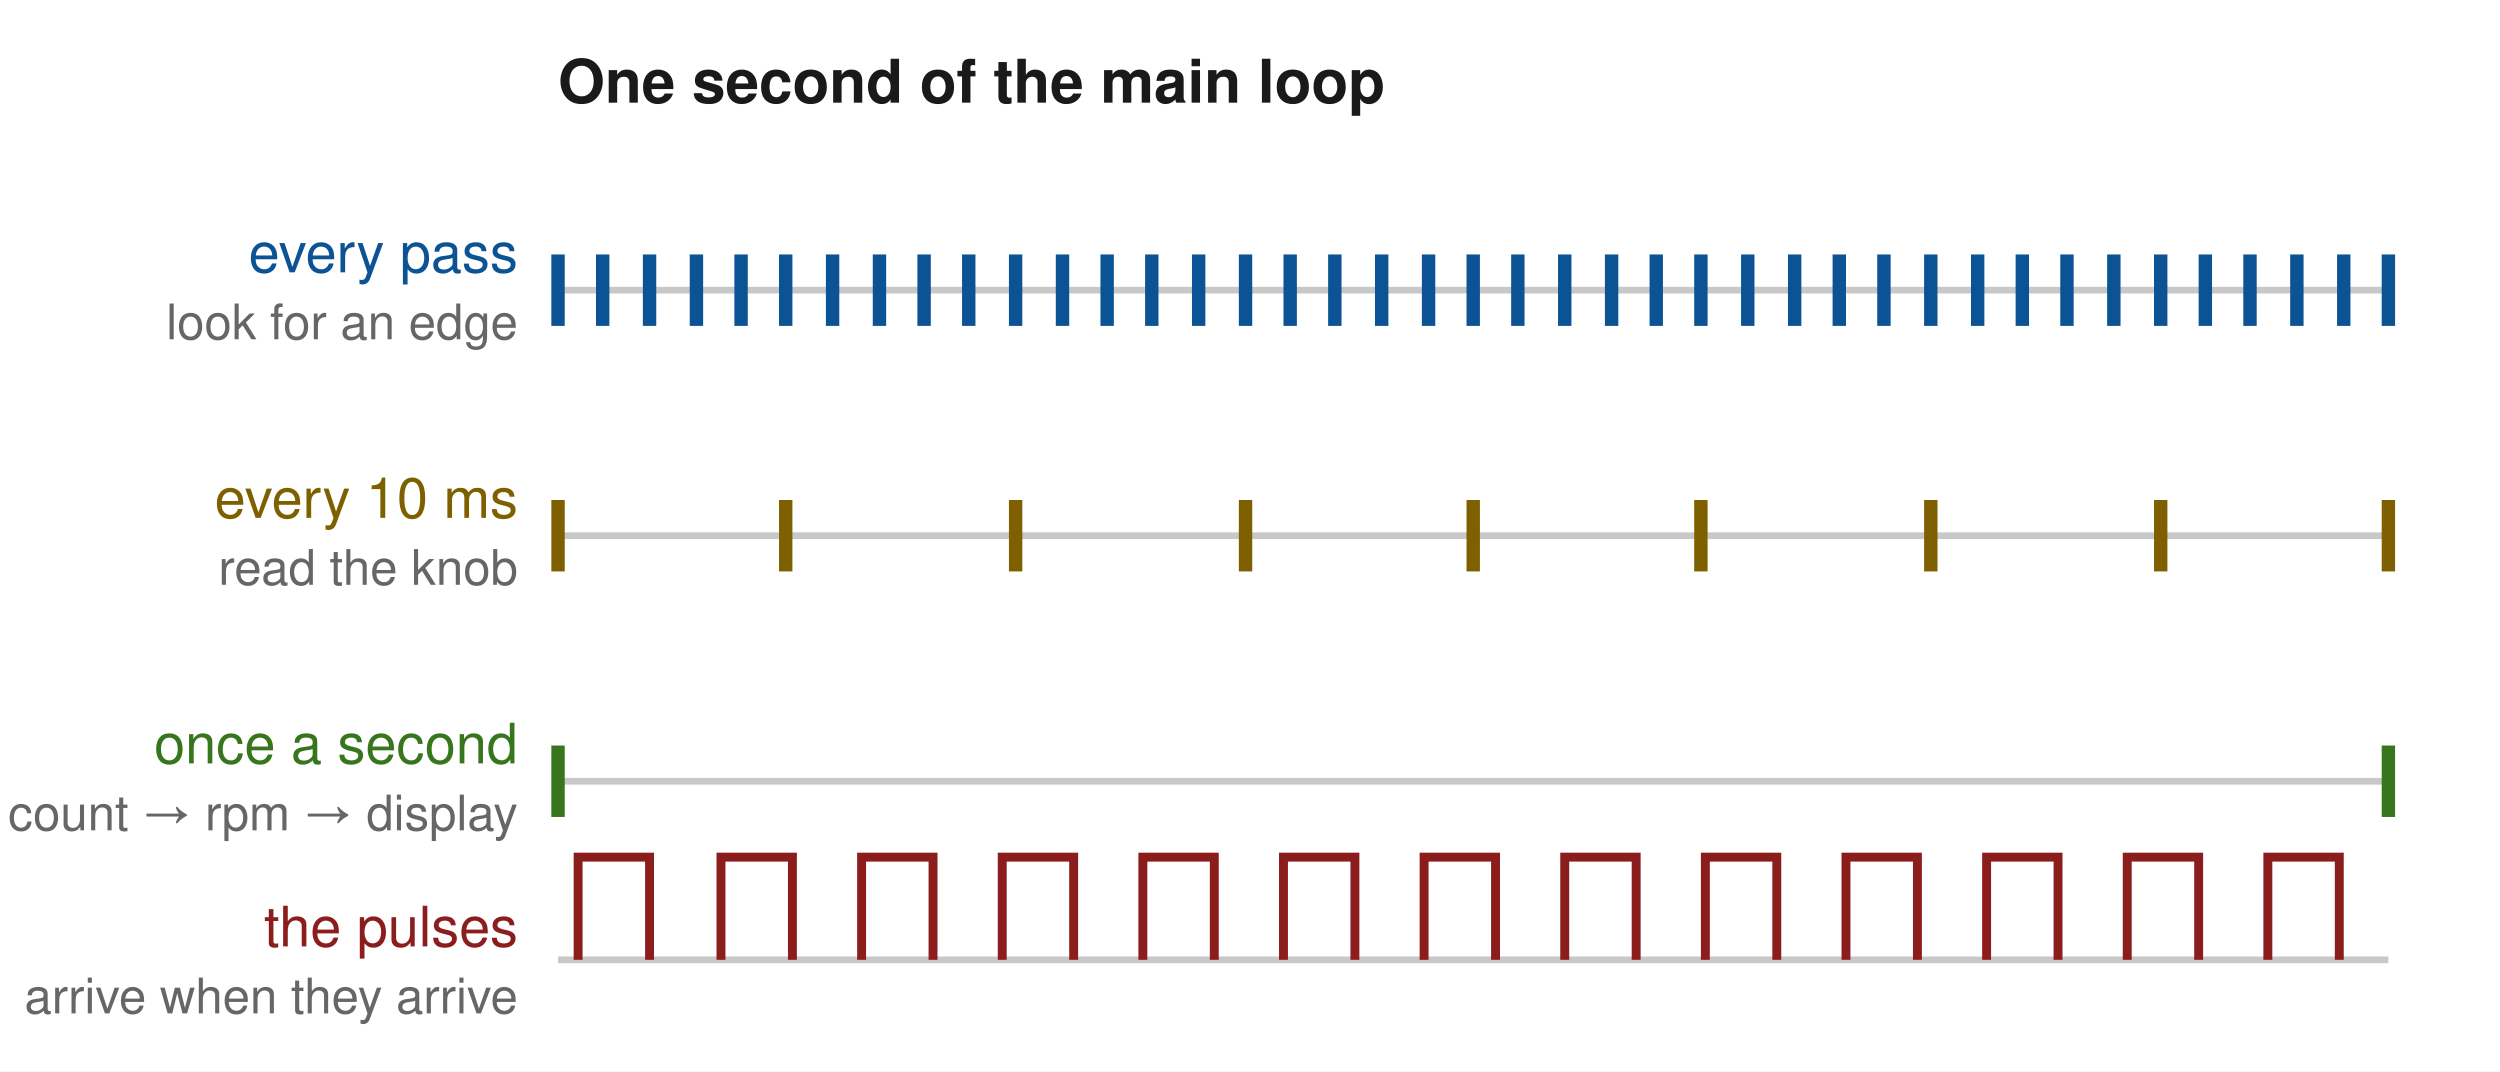
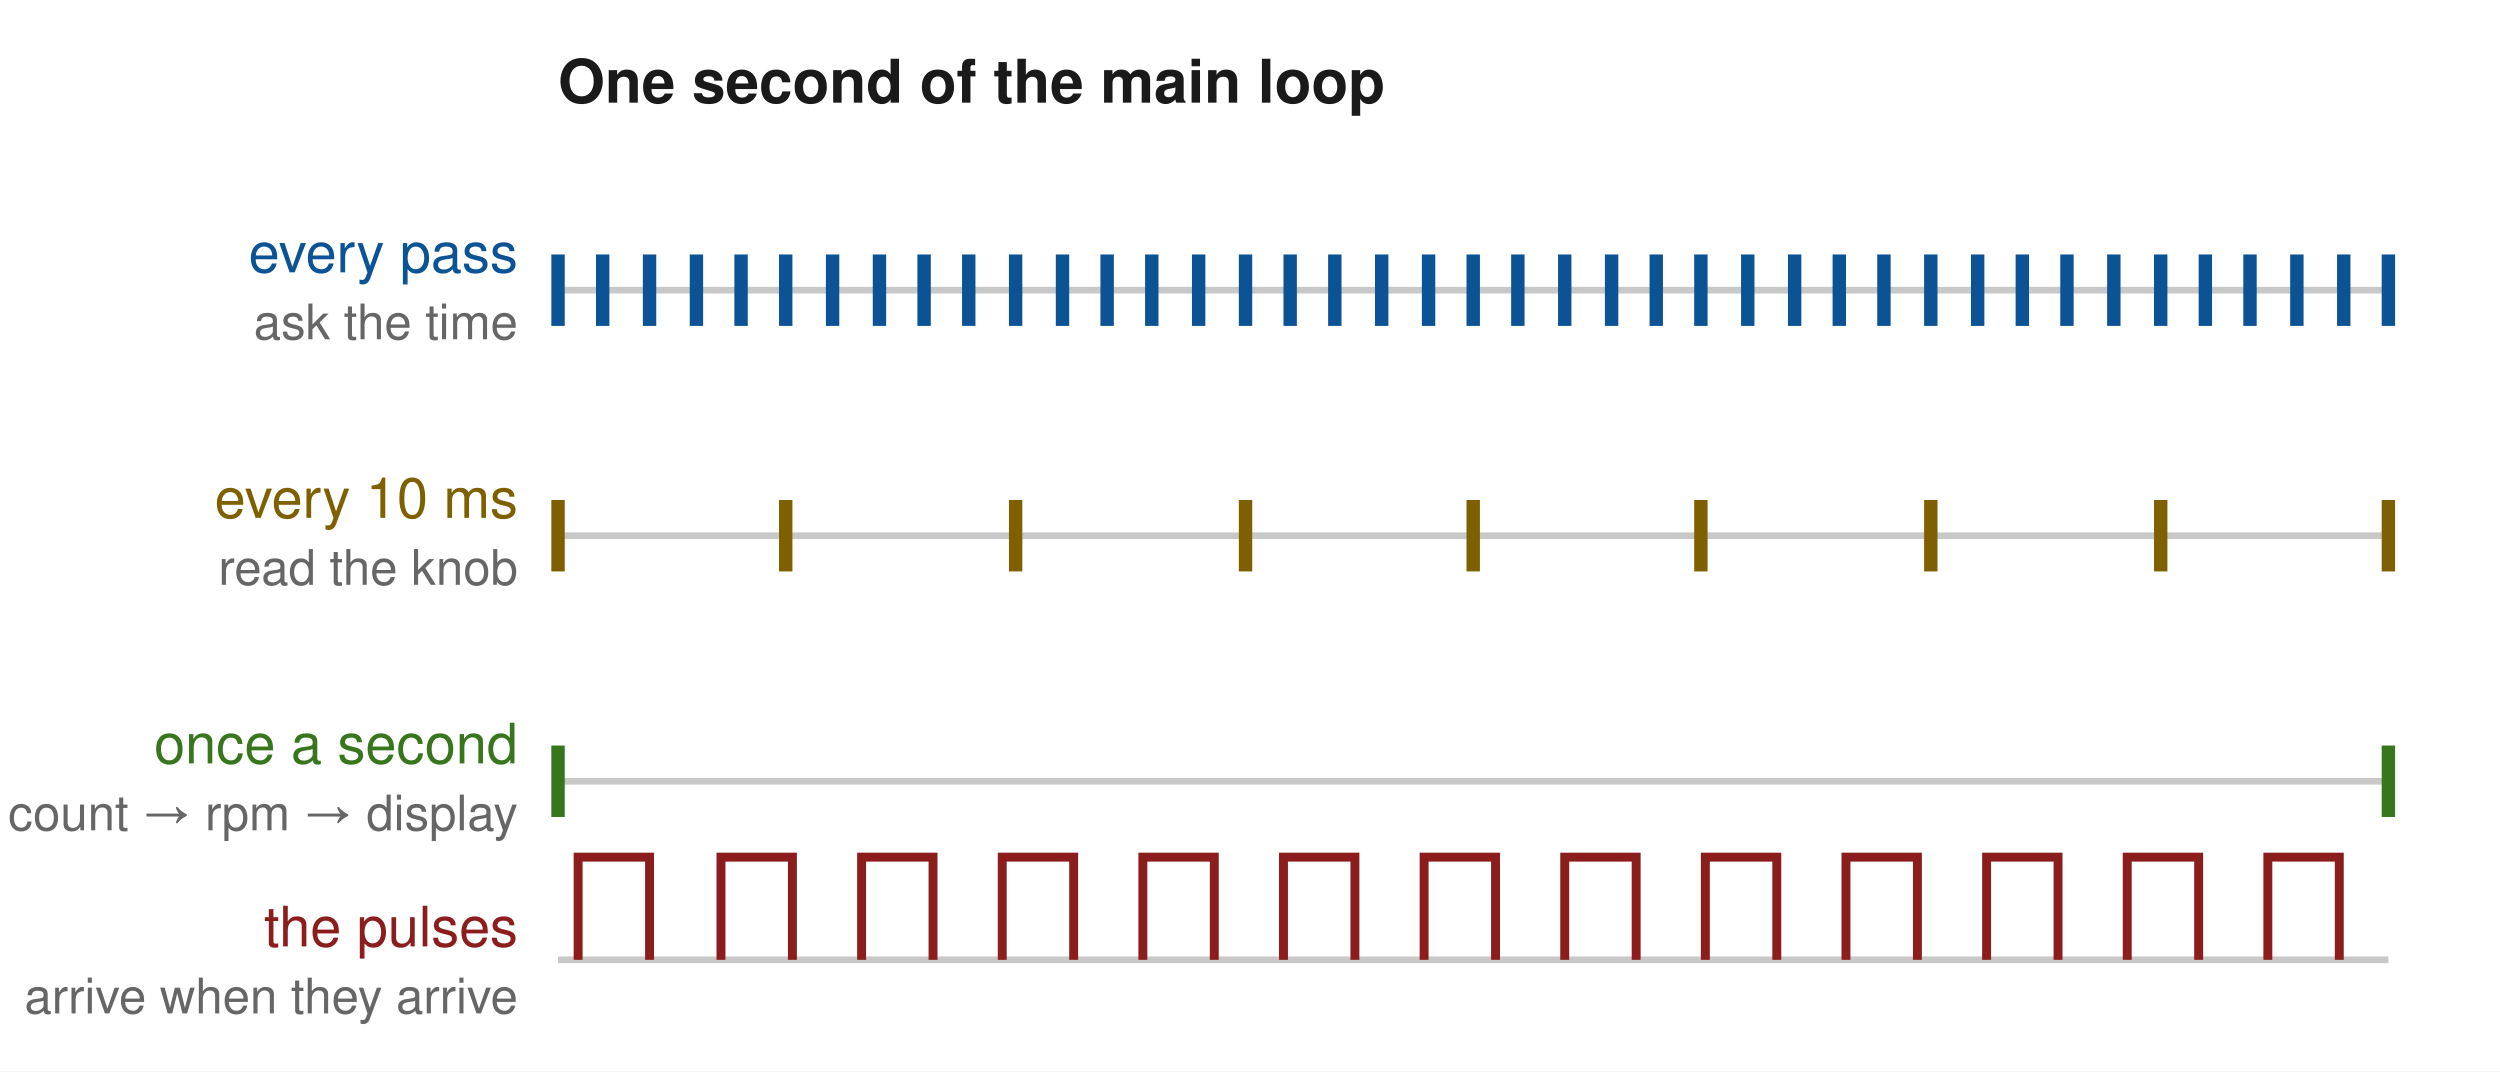
<svg xmlns="http://www.w3.org/2000/svg" viewBox="0 0 1120 480" width="1120" height="480">
  <rect width="100%" height="100%" fill="#ffffff" />
  <g font-family="Helvetica, Arial, sans-serif" fill="#1a1a1a">
    <text x="250" y="46" font-size="27" font-weight="bold">One second of the main loop</text>
    <line x1="250" y1="130" x2="1070" y2="130" stroke="#c8c8c8" stroke-width="3" />
    <line x1="250" y1="114" x2="250" y2="146" stroke="#0b5394" stroke-width="6" />
    <line x1="270" y1="114" x2="270" y2="146" stroke="#0b5394" stroke-width="6" />
    <line x1="291" y1="114" x2="291" y2="146" stroke="#0b5394" stroke-width="6" />
    <line x1="312" y1="114" x2="312" y2="146" stroke="#0b5394" stroke-width="6" />
    <line x1="332" y1="114" x2="332" y2="146" stroke="#0b5394" stroke-width="6" />
    <line x1="352" y1="114" x2="352" y2="146" stroke="#0b5394" stroke-width="6" />
    <line x1="373" y1="114" x2="373" y2="146" stroke="#0b5394" stroke-width="6" />
    <line x1="394" y1="114" x2="394" y2="146" stroke="#0b5394" stroke-width="6" />
    <line x1="414" y1="114" x2="414" y2="146" stroke="#0b5394" stroke-width="6" />
    <line x1="434" y1="114" x2="434" y2="146" stroke="#0b5394" stroke-width="6" />
    <line x1="455" y1="114" x2="455" y2="146" stroke="#0b5394" stroke-width="6" />
    <line x1="476" y1="114" x2="476" y2="146" stroke="#0b5394" stroke-width="6" />
    <line x1="496" y1="114" x2="496" y2="146" stroke="#0b5394" stroke-width="6" />
    <line x1="516" y1="114" x2="516" y2="146" stroke="#0b5394" stroke-width="6" />
    <line x1="537" y1="114" x2="537" y2="146" stroke="#0b5394" stroke-width="6" />
    <line x1="558" y1="114" x2="558" y2="146" stroke="#0b5394" stroke-width="6" />
    <line x1="578" y1="114" x2="578" y2="146" stroke="#0b5394" stroke-width="6" />
    <line x1="598" y1="114" x2="598" y2="146" stroke="#0b5394" stroke-width="6" />
    <line x1="619" y1="114" x2="619" y2="146" stroke="#0b5394" stroke-width="6" />
    <line x1="640" y1="114" x2="640" y2="146" stroke="#0b5394" stroke-width="6" />
    <line x1="660" y1="114" x2="660" y2="146" stroke="#0b5394" stroke-width="6" />
    <line x1="680" y1="114" x2="680" y2="146" stroke="#0b5394" stroke-width="6" />
    <line x1="701" y1="114" x2="701" y2="146" stroke="#0b5394" stroke-width="6" />
    <line x1="722" y1="114" x2="722" y2="146" stroke="#0b5394" stroke-width="6" />
    <line x1="742" y1="114" x2="742" y2="146" stroke="#0b5394" stroke-width="6" />
    <line x1="762" y1="114" x2="762" y2="146" stroke="#0b5394" stroke-width="6" />
    <line x1="783" y1="114" x2="783" y2="146" stroke="#0b5394" stroke-width="6" />
    <line x1="804" y1="114" x2="804" y2="146" stroke="#0b5394" stroke-width="6" />
    <line x1="824" y1="114" x2="824" y2="146" stroke="#0b5394" stroke-width="6" />
    <line x1="844" y1="114" x2="844" y2="146" stroke="#0b5394" stroke-width="6" />
    <line x1="865" y1="114" x2="865" y2="146" stroke="#0b5394" stroke-width="6" />
    <line x1="886" y1="114" x2="886" y2="146" stroke="#0b5394" stroke-width="6" />
    <line x1="906" y1="114" x2="906" y2="146" stroke="#0b5394" stroke-width="6" />
    <line x1="926" y1="114" x2="926" y2="146" stroke="#0b5394" stroke-width="6" />
    <line x1="947" y1="114" x2="947" y2="146" stroke="#0b5394" stroke-width="6" />
    <line x1="968" y1="114" x2="968" y2="146" stroke="#0b5394" stroke-width="6" />
    <line x1="988" y1="114" x2="988" y2="146" stroke="#0b5394" stroke-width="6" />
    <line x1="1008" y1="114" x2="1008" y2="146" stroke="#0b5394" stroke-width="6" />
    <line x1="1029" y1="114" x2="1029" y2="146" stroke="#0b5394" stroke-width="6" />
    <line x1="1050" y1="114" x2="1050" y2="146" stroke="#0b5394" stroke-width="6" />
    <line x1="1070" y1="114" x2="1070" y2="146" stroke="#0b5394" stroke-width="6" />
    <text x="232" y="122" text-anchor="end" font-size="25" fill="#0b5394">every pass</text>
-     <text x="232" y="152" text-anchor="end" font-size="22" fill="#666">look for an edge</text>
+     <text x="232" y="152" text-anchor="end" font-size="22" fill="#666">ask the time</text>
    <line x1="250" y1="240" x2="1070" y2="240" stroke="#c8c8c8" stroke-width="3" />
    <line x1="250" y1="224" x2="250" y2="256" stroke="#7f6000" stroke-width="6" />
    <line x1="352" y1="224" x2="352" y2="256" stroke="#7f6000" stroke-width="6" />
    <line x1="455" y1="224" x2="455" y2="256" stroke="#7f6000" stroke-width="6" />
    <line x1="558" y1="224" x2="558" y2="256" stroke="#7f6000" stroke-width="6" />
    <line x1="660" y1="224" x2="660" y2="256" stroke="#7f6000" stroke-width="6" />
    <line x1="762" y1="224" x2="762" y2="256" stroke="#7f6000" stroke-width="6" />
    <line x1="865" y1="224" x2="865" y2="256" stroke="#7f6000" stroke-width="6" />
    <line x1="968" y1="224" x2="968" y2="256" stroke="#7f6000" stroke-width="6" />
    <line x1="1070" y1="224" x2="1070" y2="256" stroke="#7f6000" stroke-width="6" />
    <text x="232" y="232" text-anchor="end" font-size="25" fill="#7f6000">every 10 ms</text>
    <text x="232" y="262" text-anchor="end" font-size="22" fill="#666">read the knob</text>
    <line x1="250" y1="350" x2="1070" y2="350" stroke="#c8c8c8" stroke-width="3" />
    <line x1="250" y1="334" x2="250" y2="366" stroke="#38761d" stroke-width="6" />
    <line x1="1070" y1="334" x2="1070" y2="366" stroke="#38761d" stroke-width="6" />
    <text x="232" y="342" text-anchor="end" font-size="25" fill="#38761d">once a second</text>
    <text x="232" y="372" text-anchor="end" font-size="22" fill="#666">count → rpm → display</text>
    <line x1="250" y1="430" x2="1070" y2="430" stroke="#c8c8c8" stroke-width="3" />
    <path d="M 259,430 v -46 h 32 v 46" fill="none" stroke="#8c1d1d" stroke-width="4" />
    <path d="M 323,430 v -46 h 32 v 46" fill="none" stroke="#8c1d1d" stroke-width="4" />
    <path d="M 386,430 v -46 h 32 v 46" fill="none" stroke="#8c1d1d" stroke-width="4" />
    <path d="M 449,430 v -46 h 32 v 46" fill="none" stroke="#8c1d1d" stroke-width="4" />
    <path d="M 512,430 v -46 h 32 v 46" fill="none" stroke="#8c1d1d" stroke-width="4" />
    <path d="M 575,430 v -46 h 32 v 46" fill="none" stroke="#8c1d1d" stroke-width="4" />
    <path d="M 638,430 v -46 h 32 v 46" fill="none" stroke="#8c1d1d" stroke-width="4" />
    <path d="M 701,430 v -46 h 32 v 46" fill="none" stroke="#8c1d1d" stroke-width="4" />
    <path d="M 764,430 v -46 h 32 v 46" fill="none" stroke="#8c1d1d" stroke-width="4" />
    <path d="M 827,430 v -46 h 32 v 46" fill="none" stroke="#8c1d1d" stroke-width="4" />
    <path d="M 890,430 v -46 h 32 v 46" fill="none" stroke="#8c1d1d" stroke-width="4" />
    <path d="M 953,430 v -46 h 32 v 46" fill="none" stroke="#8c1d1d" stroke-width="4" />
    <path d="M 1016,430 v -46 h 32 v 46" fill="none" stroke="#8c1d1d" stroke-width="4" />
    <text x="232" y="424" text-anchor="end" font-size="25" fill="#8c1d1d">the pulses</text>
    <text x="232" y="454" text-anchor="end" font-size="22" fill="#666">arrive when they arrive</text>
  </g>
</svg>
